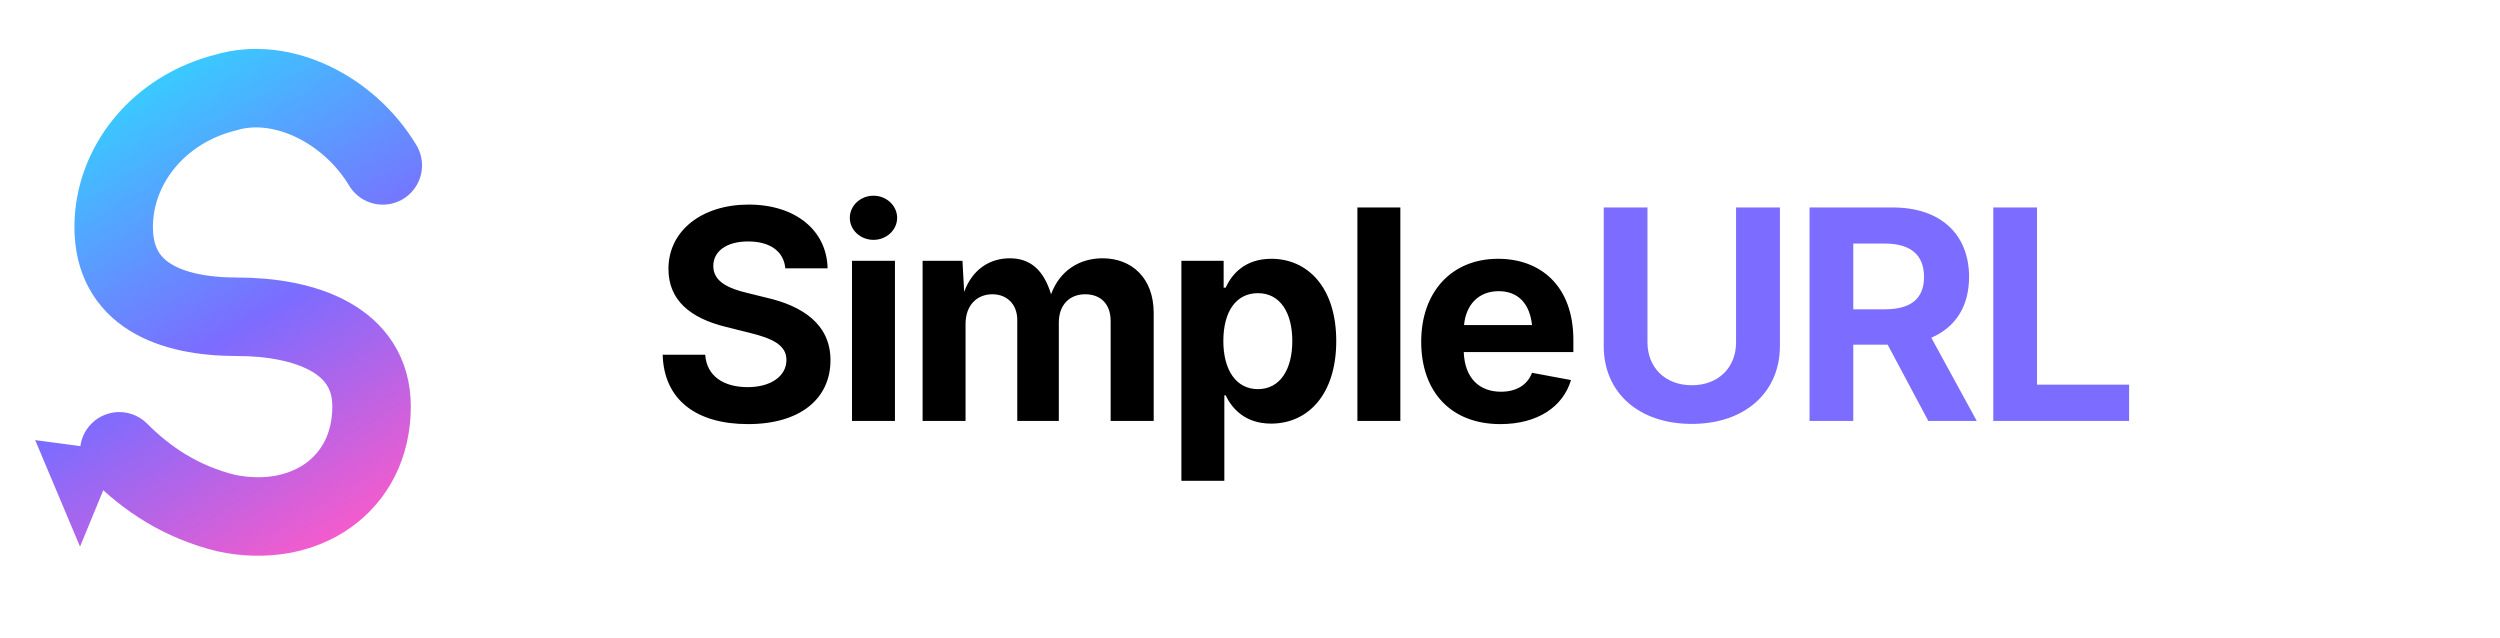
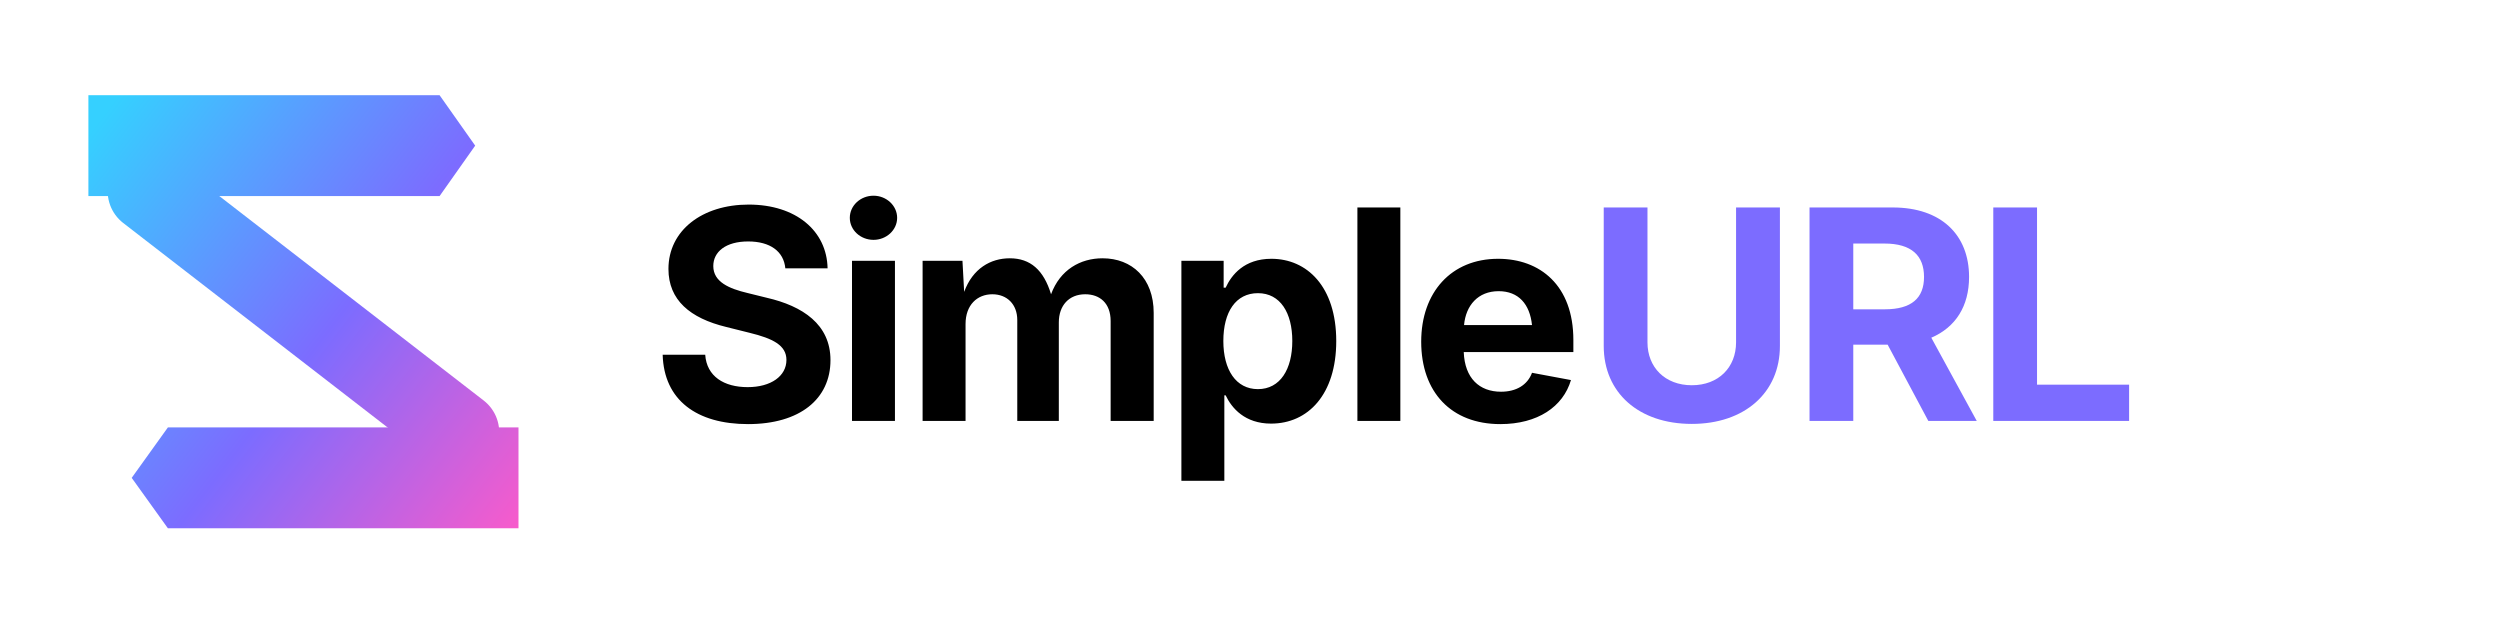
<svg xmlns="http://www.w3.org/2000/svg" viewBox="0 0 392 100" width="392" height="100" role="img" aria-label="SimpleURL">
  <defs>
-     <linearGradient id="g" x1="14" y1="20" x2="62" y2="100" gradientUnits="userSpaceOnUse">
+     <linearGradient id="g" x1="15.0" y1="24.0" x2="95.0" y2="85.0" gradientUnits="userSpaceOnUse">
      <stop offset="0" stop-color="#35d0ff" />
      <stop offset="0.52" stop-color="#7c6cff" />
      <stop offset="1" stop-color="#ff5ac8" />
    </linearGradient>
  </defs>
-   <g transform="translate(2 0) scale(0.8791) translate(4.00 -4.50)">
-     <path d="M62 34C56 24 44 18 34 21C22 24 14 34 14 45C14 57 24 61 36 61C48 61 60 65 60 77C60 91 48 99 34 96C26 94 20 90 15 85" fill="none" stroke="url(#g)" stroke-width="14" stroke-linecap="round" />
-     <path d="M15 85L0 83L8 102Z" fill="url(#g)" />
+   <g transform="translate(2 0) scale(0.9302) translate(-5.25 2.55)">
+     <path d="M18.0 13.5H77.2L83.2 22.0L77.2 30.5H18.0Z" fill="url(#g)" />
+     <path d="M90.5 69.5H31.4L25.3 78.0L31.4 86.5H90.5Z" fill="url(#g)" />
+     <path d="M80.5 70.3L28.0 29.7" fill="none" stroke="url(#g)" stroke-width="13.5" stroke-linecap="round" />
  </g>
  <text x="102" y="66" font-family="Inter, 'SF Pro Display', -apple-system, 'Segoe UI', 'PingFang SC', system-ui, sans-serif" font-size="46" font-weight="700" letter-spacing="-1.4" fill="currentColor">Simple<tspan fill="#7c6cff">URL</tspan>
  </text>
</svg>
